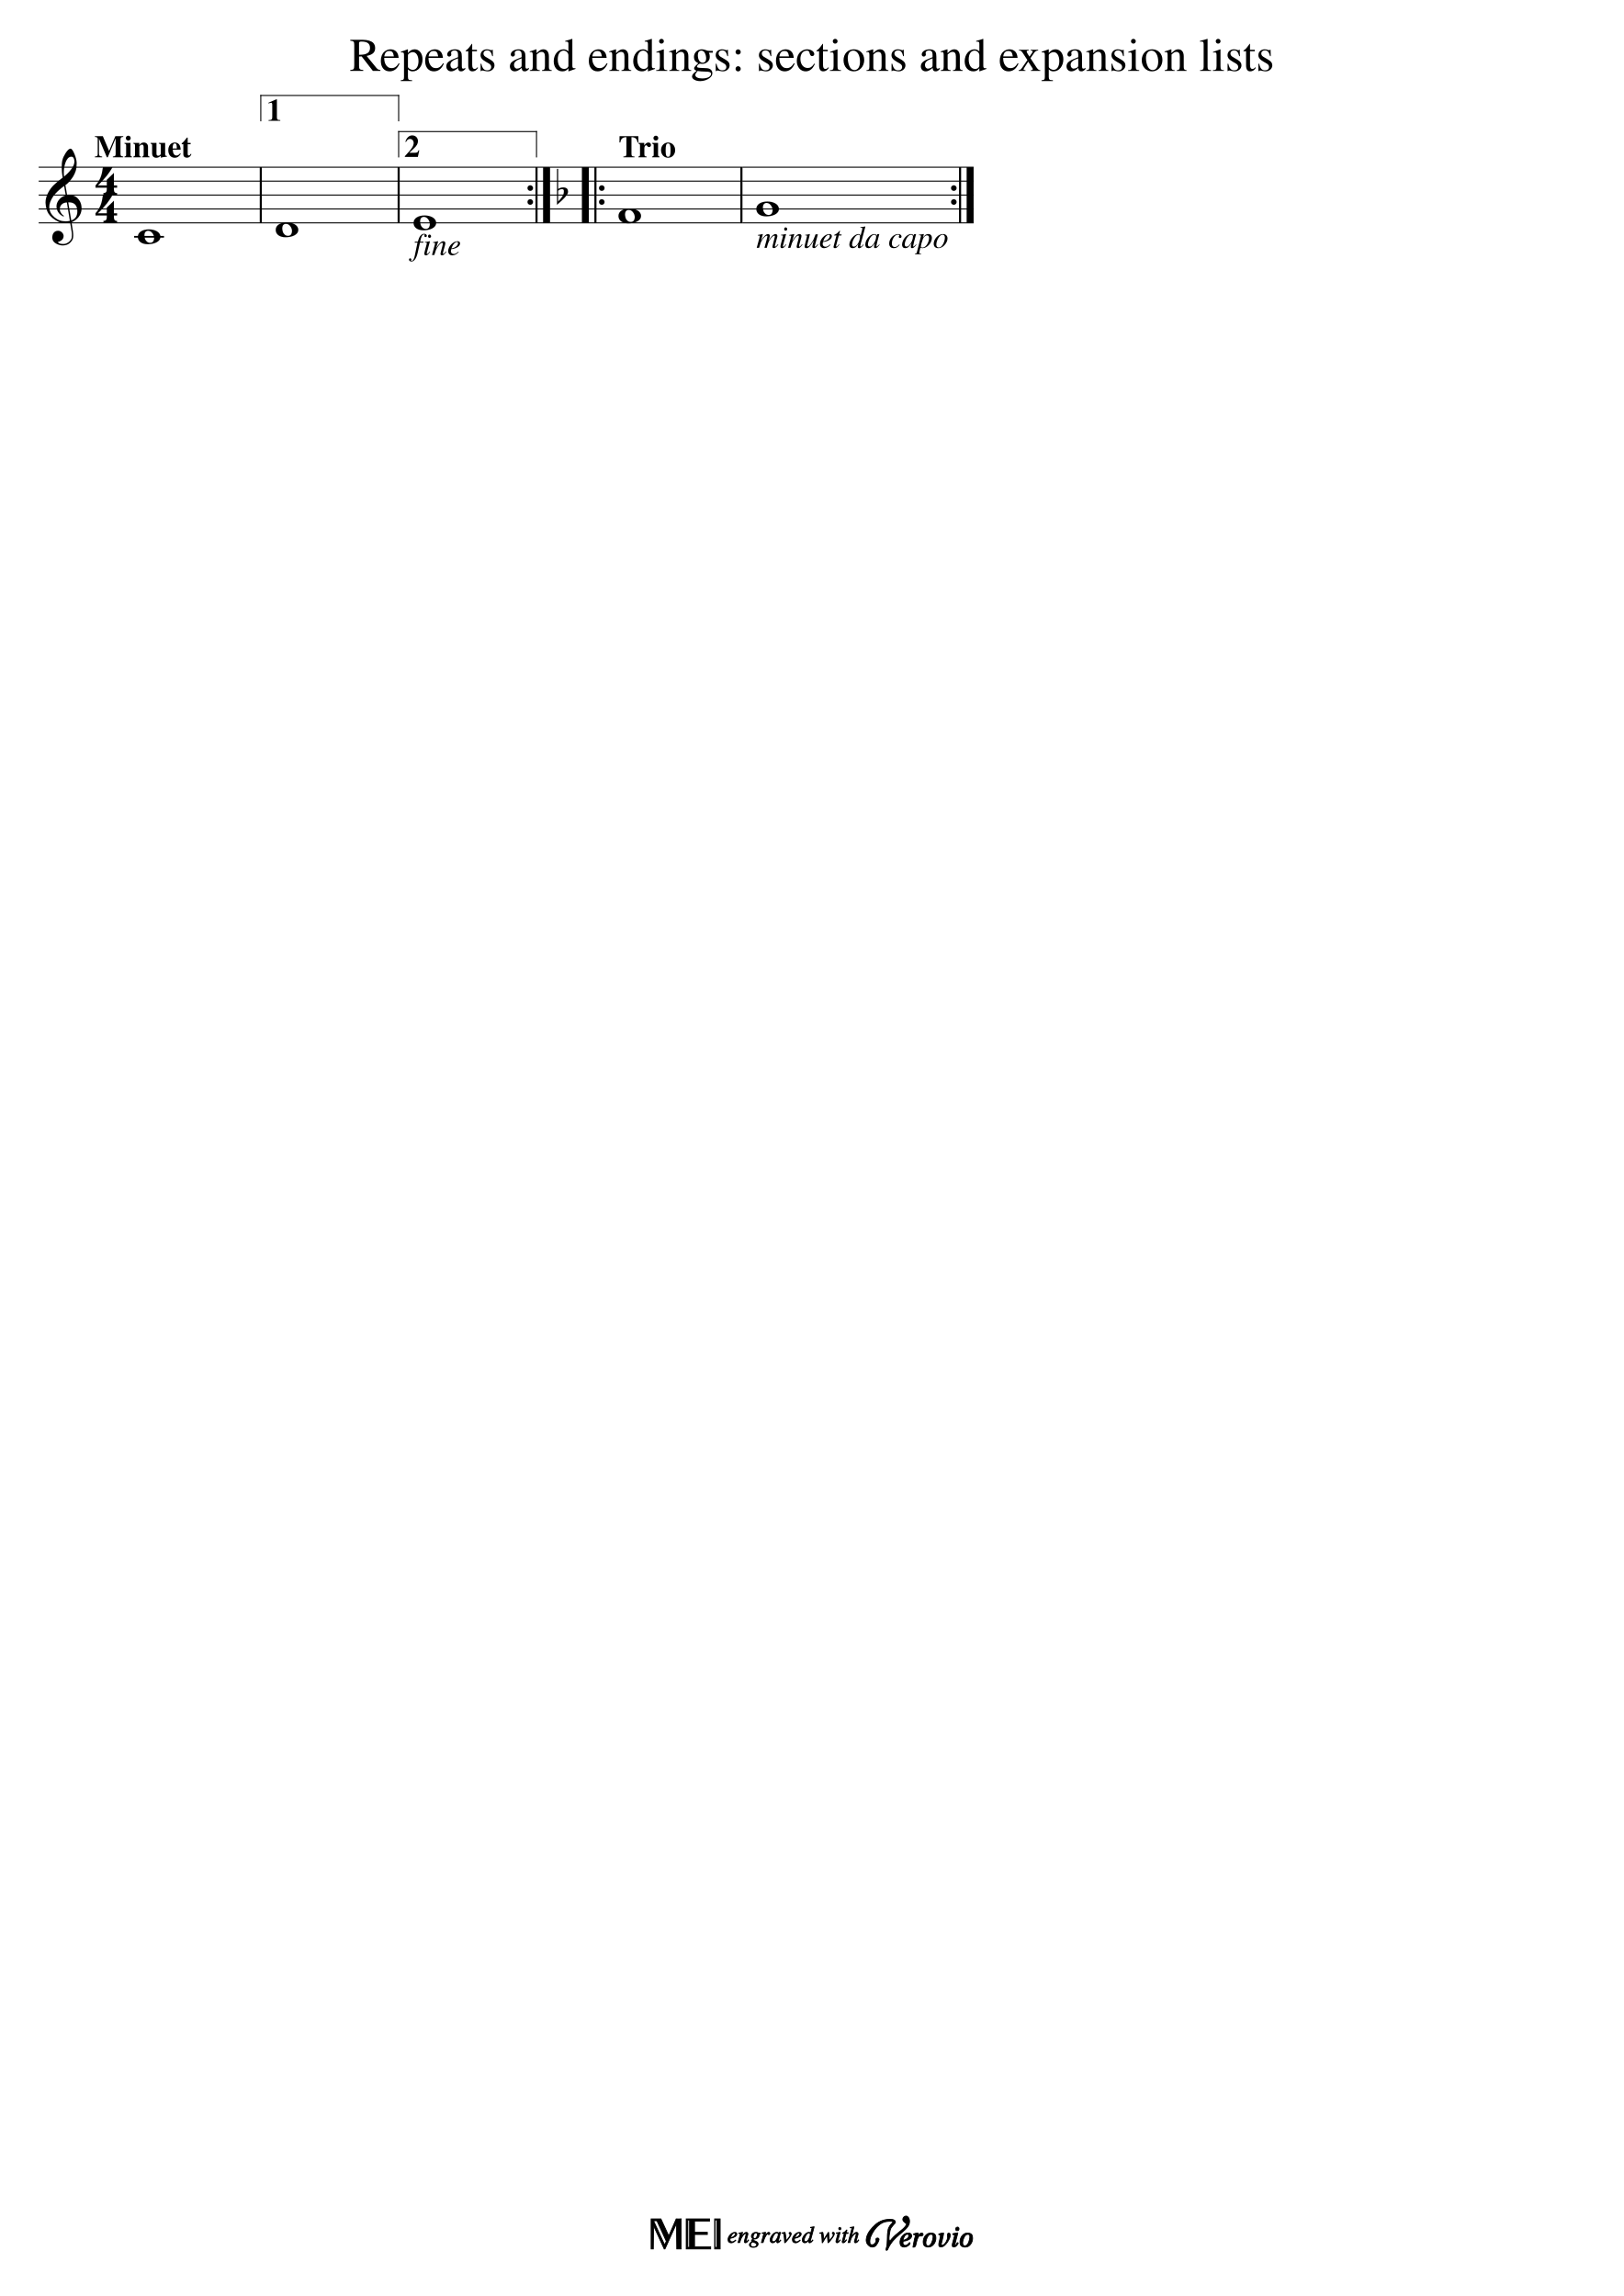
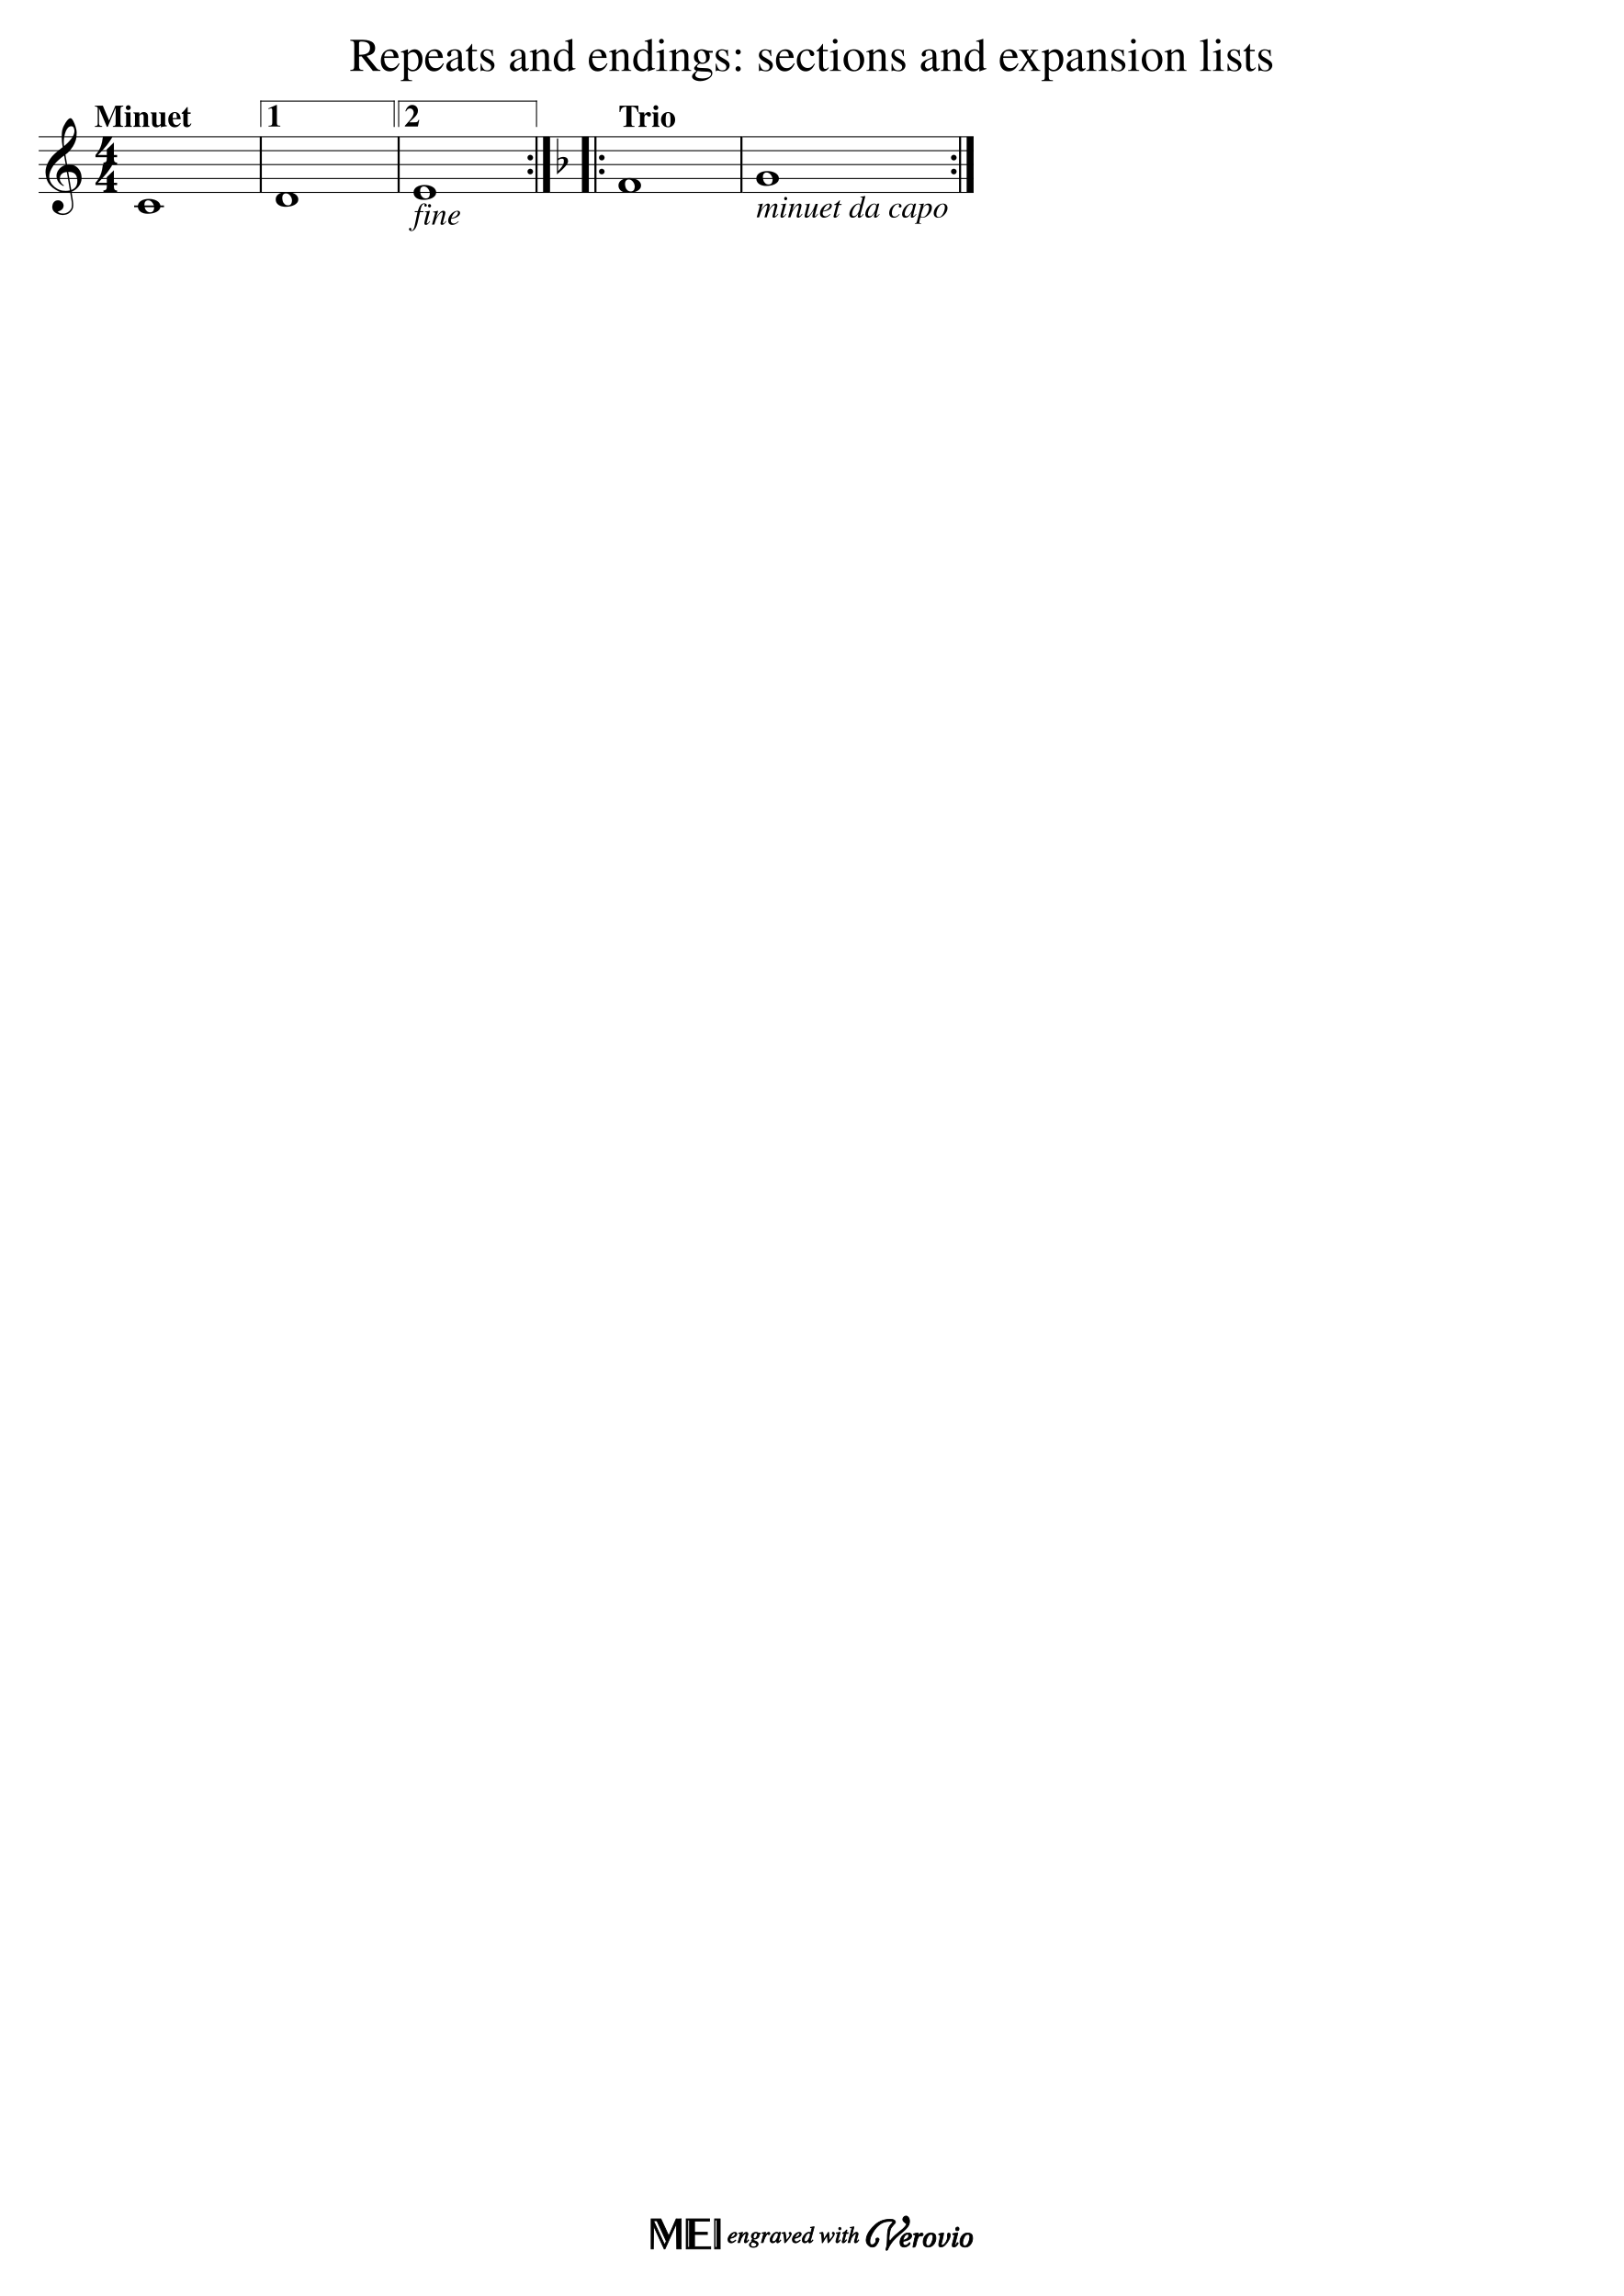
<svg xmlns="http://www.w3.org/2000/svg" xmlns:xlink="http://www.w3.org/1999/xlink" width="2100px" height="2970px" version="1.1" overflow="visible" id="docid">
  <defs>
    <g id="E050-docid">
      <path transform="scale(1,-1)" d="M441 -245c-23 -4 -48 -6 -76 -6c-59 0 -102 7 -130 20c-88 42 -150 93 -187 154c-26 44 -43 103 -48 176c0 6 -1 13 -1 19c0 54 15 111 45 170c29 57 65 106 110 148s96 85 153 127c-3 16 -8 46 -13 92c-4 43 -5 73 -5 89c0 117 16 172 69 257c34 54 64 82 89 82 c21 0 43 -30 69 -92s39 -115 41 -159v-15c0 -109 -21 -162 -67 -241c-13 -20 -63 -90 -98 -118c-13 -9 -25 -19 -37 -29l31 -181c8 1 18 2 28 2c58 0 102 -12 133 -35c59 -43 92 -104 98 -184c1 -7 1 -15 1 -22c0 -123 -87 -209 -181 -248c8 -57 17 -110 25 -162 c5 -31 6 -58 6 -80c0 -30 -5 -53 -14 -70c-35 -64 -88 -99 -158 -103c-5 0 -11 -1 -16 -1c-37 0 -72 10 -108 27c-50 24 -77 59 -80 105v11c0 29 7 55 20 76c18 28 45 42 79 44h6c49 0 93 -42 97 -87v-9c0 -51 -34 -86 -105 -106c17 -24 51 -36 102 -36c62 0 116 43 140 85 c9 16 13 41 13 74c0 20 -1 42 -5 67c-8 53 -18 106 -26 159zM461 939c-95 0 -135 -175 -135 -286c0 -24 2 -48 5 -71c50 39 92 82 127 128c40 53 60 100 60 140v8c-4 53 -22 81 -55 81h-2zM406 119l54 -326c73 25 110 78 110 161c0 7 0 15 -1 23c-7 95 -57 142 -151 142h-12 zM382 117c-72 -2 -128 -47 -128 -120v-7c2 -46 43 -99 75 -115c-3 -2 -7 -5 -10 -10c-70 33 -116 88 -123 172v11c0 68 44 126 88 159c23 17 49 29 78 36l-29 170c-21 -13 -52 -37 -92 -73c-50 -44 -86 -84 -109 -119c-45 -69 -67 -130 -67 -182v-13c5 -68 35 -127 93 -176 s125 -73 203 -73c25 0 50 3 75 9c-19 111 -36 221 -54 331z" />
    </g>
    <g id="E084-docid">
      <path transform="scale(1,-1)" d="M20 -78c84 97 114 180 134 329h170c-13 -32 -82 -132 -99 -151l-84 -97c-33 -36 -59 -63 -80 -81h162v102l127 123v-225h57v-39h-57v-34c0 -43 19 -65 57 -65v-34h-244v36c48 0 60 26 60 70v27h-203v39z" />
    </g>
    <g id="E0A2-docid">
      <path transform="scale(1,-1)" d="M198 133c102 0 207 -45 207 -133c0 -92 -118 -133 -227 -133c-101 0 -178 46 -178 133c0 88 93 133 198 133zM293 -21c0 14 -3 29 -8 44c-7 20 -18 38 -33 54c-20 21 -43 31 -68 31l-20 -2c-15 -5 -27 -14 -36 -28c-4 -9 -6 -17 -8 -24s-3 -16 -3 -27c0 -15 3 -34 9 -57 s18 -41 34 -55c15 -15 36 -23 62 -23c4 0 10 1 18 2c19 5 32 15 40 30s13 34 13 55z" />
    </g>
    <g id="E044-docid">
      <path transform="scale(1,-1)" d="M0 0c0 28 22 50 50 50s50 -22 50 -50s-22 -50 -50 -50s-50 22 -50 50z" />
    </g>
    <g id="E260-docid">
      <path transform="scale(1,-1)" d="M20 110c32 16 54 27 93 27c26 0 35 -3 54 -13c13 -7 24 -20 27 -38l4 -25c0 -28 -16 -57 -45 -89c-23 -25 -39 -44 -65 -68l-88 -79v644h20v-359zM90 106c-32 0 -48 -10 -70 -29v-194c31 31 54 59 71 84c21 32 32 59 32 84c0 9 1 16 1 20c0 14 -3 21 -11 30l-8 3z" />
    </g>
  </defs>
  <style type="text/css">#docid g.ending, #docid g.fing, #docid g.reh, #docid g.tempo {font-weight:bold;}#docid g.dir, #docid g.dynam, #docid g.mNum {font-style:italic;}#docid g.label {font-weight:normal;}#docid ellipse, #docid path, #docid polygon, #docid polyline, #docid rect {stroke:currentColor}</style>
  <svg class="definition-scale" color="black" font-family="Times, serif" viewBox="0 0 21000 29700">
    <g class="page-margin" transform="translate(500, 500)">
      <g id="iJ6YNS9" class="mdiv pageMilestone" />
      <g id="j6ERYJ7" class="score pageMilestone" />
      <g id="l12JSPZY" class="system">
        <g id="x1E5SKAB" class="section systemMilestone" />
        <g id="o1RTEB7A" class="measure">
          <g id="p1KEW28H" class="staff">
-             <path d="M0 1663 L2886 1663" stroke-width="13" />
-             <path d="M0 1843 L2886 1843" stroke-width="13" />
-             <path d="M0 2023 L2886 2023" stroke-width="13" />
-             <path d="M0 2203 L2886 2203" stroke-width="13" />
-             <path d="M0 2383 L2886 2383" stroke-width="13" />
+             <path d="M0 1269 L2886 1269" stroke-width="13" />
+             <path d="M0 1449 L2886 1449" stroke-width="13" />
+             <path d="M0 1629 L2886 1629" stroke-width="13" />
+             <path d="M0 1809 L2886 1809" stroke-width="13" />
+             <path d="M0 1989 L2886 1989" stroke-width="13" />
            <g id="x12ID91U" class="clef">
-               <use xlink:href="#E050-docid" transform="translate(90, 2203) scale(0.72, 0.72)" />
+               <use xlink:href="#E050-docid" transform="translate(90, 1809) scale(0.72, 0.72)" />
            </g>
            <g id="zGOX3J3" class="keySig" />
            <g id="b1H5MHKA" class="meterSig">
-               <use xlink:href="#E084-docid" transform="translate(721, 1843) scale(0.72, 0.72)" />
-               <use xlink:href="#E084-docid" transform="translate(721, 2203) scale(0.72, 0.72)" />
+               <use xlink:href="#E084-docid" transform="translate(721, 1449) scale(0.72, 0.72)" />
+               <use xlink:href="#E084-docid" transform="translate(721, 1809) scale(0.72, 0.72)" />
            </g>
            <g class="ledgerLines below">
-               <path d="M1235 2563 L1621 2563" stroke-width="22" />
+               <path d="M1235 2169 L1621 2169" stroke-width="22" />
            </g>
            <g id="qMAVTA3" class="layer">
              <g id="r1PB2UON" class="note">
                <g class="notehead">
-                   <use xlink:href="#E0A2-docid" transform="translate(1283, 2563) scale(0.72, 0.72)" />
+                   <use xlink:href="#E0A2-docid" transform="translate(1283, 2169) scale(0.72, 0.72)" />
                </g>
                <g id="s1PQPUF4" class="accid" />
              </g>
            </g>
          </g>
          <g id="t17CCI2Q" class="tempo">
-             <text x="721" y="1535" font-size="0px">
+             <text x="721" y="1141" font-size="0px">
              <tspan id="u14YPAFV" class="text">
                <tspan font-size="405px">Minuet</tspan>
              </tspan>
            </text>
          </g>
          <g id="n1V987CS" class="barLine">
-             <path d="M2873 1663 L2873 2383" stroke-width="27" />
+             <path d="M2873 1269 L2873 1989" stroke-width="27" />
          </g>
        </g>
        <g id="v1G2UCBM" class="ending systemMilestone">
          <g class="voltaBracket">
-             <text x="2946" y="1063" font-size="0px">
+             <text x="2946" y="1136" font-size="0px">
              <tspan id="c1DDBL7Y" class="text">
                <tspan font-size="405px">1</tspan>
              </tspan>
            </text>
-             <path d="M2873 735 L4656 735" stroke-width="13" stroke-linecap="square" />
-             <path d="M2873 735 L2873 1063" stroke-width="13" stroke-linecap="square" />
-             <path d="M4656 735 L4656 1063" stroke-width="13" stroke-linecap="square" />
+             <path d="M2873 808 L4598 808" stroke-width="13" stroke-linecap="square" />
+             <path d="M2873 808 L2873 1136" stroke-width="13" stroke-linecap="square" />
+             <path d="M4598 808 L4598 1136" stroke-width="13" stroke-linecap="square" />
          </g>
        </g>
        <g id="m1I1R6XU" class="measure">
          <g id="n3L1BSY" class="staff">
-             <path d="M2886 1663 L4669 1663" stroke-width="13" />
-             <path d="M2886 1843 L4669 1843" stroke-width="13" />
-             <path d="M2886 2023 L4669 2023" stroke-width="13" />
-             <path d="M2886 2203 L4669 2203" stroke-width="13" />
-             <path d="M2886 2383 L4669 2383" stroke-width="13" />
+             <path d="M2886 1269 L4669 1269" stroke-width="13" />
+             <path d="M2886 1449 L4669 1449" stroke-width="13" />
+             <path d="M2886 1629 L4669 1629" stroke-width="13" />
+             <path d="M2886 1809 L4669 1809" stroke-width="13" />
+             <path d="M2886 1989 L4669 1989" stroke-width="13" />
            <g id="oYFJ0C6" class="layer">
              <g id="p6KLLMO" class="note">
                <g class="notehead">
-                   <use xlink:href="#E0A2-docid" transform="translate(3066, 2473) scale(0.72, 0.72)" />
+                   <use xlink:href="#E0A2-docid" transform="translate(3066, 2079) scale(0.72, 0.72)" />
                </g>
                <g id="q4CA8UL" class="accid" />
              </g>
            </g>
          </g>
          <g id="l168SLSU" class="barLine">
-             <path d="M4656 1663 L4656 2383" stroke-width="27" />
+             <path d="M4656 1269 L4656 1989" stroke-width="27" />
          </g>
        </g>
        <g id="u1N7W5D7" class="systemMilestoneEnd v1G2UCBM" />
        <g id="r10DL3CR" class="ending systemMilestone">
          <g class="voltaBracket">
-             <text x="4729" y="1530" font-size="0px">
+             <text x="4729" y="1136" font-size="0px">
              <tspan id="dZNJKXJ" class="text">
                <tspan font-size="405px">2</tspan>
              </tspan>
            </text>
-             <path d="M4656 1202 L6439 1202" stroke-width="13" stroke-linecap="square" />
-             <path d="M4656 1202 L4656 1530" stroke-width="13" stroke-linecap="square" />
-             <path d="M6439 1202 L6439 1530" stroke-width="13" stroke-linecap="square" />
+             <path d="M4656 808 L6439 808" stroke-width="13" stroke-linecap="square" />
+             <path d="M4656 808 L4656 1136" stroke-width="13" stroke-linecap="square" />
+             <path d="M6439 808 L6439 1136" stroke-width="13" stroke-linecap="square" />
          </g>
        </g>
        <g id="i123OHXR" class="measure">
          <g id="jQFEFEK" class="staff">
-             <path d="M4669 1663 L6614 1663" stroke-width="13" />
-             <path d="M4669 1843 L6614 1843" stroke-width="13" />
-             <path d="M4669 2023 L6614 2023" stroke-width="13" />
-             <path d="M4669 2203 L6614 2203" stroke-width="13" />
-             <path d="M4669 2383 L6614 2383" stroke-width="13" />
+             <path d="M4669 1269 L6614 1269" stroke-width="13" />
+             <path d="M4669 1449 L6614 1449" stroke-width="13" />
+             <path d="M4669 1629 L6614 1629" stroke-width="13" />
+             <path d="M4669 1809 L6614 1809" stroke-width="13" />
+             <path d="M4669 1989 L6614 1989" stroke-width="13" />
            <g id="kOVASEE" class="layer">
              <g id="l1I7OPR1" class="note">
                <g class="notehead">
-                   <use xlink:href="#E0A2-docid" transform="translate(4849, 2383) scale(0.72, 0.72)" />
+                   <use xlink:href="#E0A2-docid" transform="translate(4849, 1989) scale(0.72, 0.72)" />
                </g>
                <g id="m81K135" class="accid" />
              </g>
            </g>
          </g>
          <g id="n2N7U24" class="dir">
-             <text x="4849" y="2799" font-size="0px">
+             <text x="4849" y="2405" font-size="0px">
              <tspan id="o1FK4NGH" class="text">
                <tspan font-size="405px">fine</tspan>
              </tspan>
            </text>
          </g>
          <g id="h1WRIV4E" class="barLine">
-             <path d="M6439 1663 L6439 2383" stroke-width="27" />
-             <path d="M6569 1663 L6569 2383" stroke-width="90" />
-             <use xlink:href="#E044-docid" transform="translate(6322, 1933) scale(0.72, 0.72)" />
-             <use xlink:href="#E044-docid" transform="translate(6322, 2113) scale(0.72, 0.72)" />
+             <path d="M6439 1269 L6439 1989" stroke-width="27" />
+             <path d="M6569 1269 L6569 1989" stroke-width="90" />
+             <use xlink:href="#E044-docid" transform="translate(6322, 1539) scale(0.72, 0.72)" />
+             <use xlink:href="#E044-docid" transform="translate(6322, 1719) scale(0.72, 0.72)" />
          </g>
        </g>
        <g id="vOSZ00" class="systemMilestoneEnd r10DL3CR" />
        <g id="h158DR4J" class="measure">
          <g id="iUV8894" class="staff">
-             <path d="M6614 1663 L9102 1663" stroke-width="13" />
-             <path d="M6614 1843 L9102 1843" stroke-width="13" />
-             <path d="M6614 2023 L9102 2023" stroke-width="13" />
-             <path d="M6614 2203 L9102 2203" stroke-width="13" />
-             <path d="M6614 2383 L9102 2383" stroke-width="13" />
+             <path d="M6614 1269 L9102 1269" stroke-width="13" />
+             <path d="M6614 1449 L9102 1449" stroke-width="13" />
+             <path d="M6614 1629 L9102 1629" stroke-width="13" />
+             <path d="M6614 1809 L9102 1809" stroke-width="13" />
+             <path d="M6614 1989 L9102 1989" stroke-width="13" />
            <g id="lTRB87Q" class="keySig">
              <g id="nZYKIC6" class="keyAccid">
-                 <use xlink:href="#E260-docid" transform="translate(6704, 2023) scale(0.72, 0.72)" />
+                 <use xlink:href="#E260-docid" transform="translate(6704, 1629) scale(0.72, 0.72)" />
              </g>
            </g>
            <g id="jZZ1RF5" class="layer">
              <g id="k91JIAK" class="note">
                <g class="notehead">
-                   <use xlink:href="#E0A2-docid" transform="translate(7499, 2293) scale(0.72, 0.72)" />
+                   <use xlink:href="#E0A2-docid" transform="translate(7499, 1899) scale(0.72, 0.72)" />
                </g>
                <g id="l1KT7QAW" class="accid" />
              </g>
            </g>
          </g>
          <g id="mMRH0VO" class="tempo">
-             <text x="7499" y="1535" font-size="0px">
+             <text x="7499" y="1141" font-size="0px">
              <tspan id="nYOSRMB" class="text">
                <tspan font-size="405px">Trio</tspan>
              </tspan>
            </text>
          </g>
          <g id="fA9N9Z2" class="barLine">
-             <path d="M7071 1663 L7071 2383" stroke-width="90" />
-             <path d="M7201 1663 L7201 2383" stroke-width="27" />
-             <use xlink:href="#E044-docid" transform="translate(7247, 1933) scale(0.72, 0.72)" />
-             <use xlink:href="#E044-docid" transform="translate(7247, 2113) scale(0.72, 0.72)" />
+             <path d="M7071 1269 L7071 1989" stroke-width="90" />
+             <path d="M7201 1269 L7201 1989" stroke-width="27" />
+             <use xlink:href="#E044-docid" transform="translate(7247, 1539) scale(0.72, 0.72)" />
+             <use xlink:href="#E044-docid" transform="translate(7247, 1719) scale(0.72, 0.72)" />
          </g>
          <g id="gB13UK1" class="barLine">
-             <path d="M9089 1663 L9089 2383" stroke-width="27" />
+             <path d="M9089 1269 L9089 1989" stroke-width="27" />
          </g>
        </g>
        <g id="eZWEOI5" class="measure">
          <g id="fXQFU55" class="staff">
-             <path d="M9102 1663 L12092 1663" stroke-width="13" />
-             <path d="M9102 1843 L12092 1843" stroke-width="13" />
-             <path d="M9102 2023 L12092 2023" stroke-width="13" />
-             <path d="M9102 2203 L12092 2203" stroke-width="13" />
-             <path d="M9102 2383 L12092 2383" stroke-width="13" />
+             <path d="M9102 1269 L12092 1269" stroke-width="13" />
+             <path d="M9102 1449 L12092 1449" stroke-width="13" />
+             <path d="M9102 1629 L12092 1629" stroke-width="13" />
+             <path d="M9102 1809 L12092 1809" stroke-width="13" />
+             <path d="M9102 1989 L12092 1989" stroke-width="13" />
            <g id="g11K35MU" class="layer">
              <g id="h1NRSQV" class="note">
                <g class="notehead">
-                   <use xlink:href="#E0A2-docid" transform="translate(9282, 2203) scale(0.72, 0.72)" />
+                   <use xlink:href="#E0A2-docid" transform="translate(9282, 1809) scale(0.72, 0.72)" />
                </g>
                <g id="i1K5PWQO" class="accid" />
              </g>
            </g>
          </g>
          <g id="jF89DCD" class="dir">
-             <text x="9282" y="2706" font-size="0px">
+             <text x="9282" y="2312" font-size="0px">
              <tspan id="k1FISYPL" class="text">
                <tspan font-size="405px">minuet da capo</tspan>
              </tspan>
            </text>
          </g>
          <g id="d17EWFLB" class="barLine">
-             <path d="M11917 1663 L11917 2383" stroke-width="27" />
-             <path d="M12047 1663 L12047 2383" stroke-width="90" />
-             <use xlink:href="#E044-docid" transform="translate(11800, 1933) scale(0.72, 0.72)" />
-             <use xlink:href="#E044-docid" transform="translate(11800, 2113) scale(0.72, 0.72)" />
+             <path d="M11917 1269 L11917 1989" stroke-width="27" />
+             <path d="M12047 1269 L12047 1989" stroke-width="90" />
+             <use xlink:href="#E044-docid" transform="translate(11800, 1539) scale(0.72, 0.72)" />
+             <use xlink:href="#E044-docid" transform="translate(11800, 1719) scale(0.72, 0.72)" />
          </g>
        </g>
        <g id="w1AY2QDY" class="systemMilestoneEnd x1E5SKAB" />
      </g>
      <g id="xSD1YHA" class="pageMilestoneEnd j6ERYJ7" />
      <g id="y17DXS56" class="pageMilestoneEnd iJ6YNS9" />
      <g id="f1JDRXJZ" class="pgHead autogenerated">
        <text font-size="0px">
          <tspan id="g1KFOIT4" class="rend" x="10000" y="417" text-anchor="middle">
            <tspan id="h17DYZX0" class="rend">
              <tspan id="iYKBRTA" class="text">
                <tspan font-size="607px">Repeats and endings: sections and expansion lists</tspan>
              </tspan>
            </tspan>
          </tspan>
        </text>
      </g>
      <g id="z126H5TI" class="pgFoot autogenerated">
        <g id="a1YELUCK" class="fig">
          <g class="svg" transform="translate(7750, 28099) scale(10, 10)">
            <g>
              <path fill="#000000" d="M 17.113,49.265 V 10.368 h 12.697 c 3.289,7.337 6.713,14.61 10.127,21.889 3.42,-7.485 6.256,-14.205 9.589,-21.91 2.436,0.104 4.317,0.085 6.484,-0.058 V 49.264 H 50.274 C 50.145,38.356 50.016,27.448 49.887,16.54 45.003,27.315 39.967,38.434 35.084,49.209 34.679,49.344 34.427,49.136 34.022,49.271 29.466,39.331 24.91,29.391 20.354,19.451 20.224,29.389 20.095,39.327 19.965,49.264 H 17.113 Z M 36.754,39.325 C 32.721,30.513 28.688,21.701 24.655,12.889 22.531,12.751 22.657,12.71 20.714,12.814 v 0.966 c 4.613,9.998 9.609,20.749 13.873,30.082 0.722,-1.513 1.445,-3.025 2.167,-4.538 z m 25.738,9.94 c 0,-12.966 0,-25.931 0,-38.897 10.084,0 20.169,0 30.253,0 0,0.96 0,1.921 0,2.881 -6.483,0 -12.966,0 -19.448,0 0,4.802 0,9.604 0,14.406 5.522,0 11.045,0 16.567,0 0,0.96 0,1.921 0,2.881 -5.522,0 -11.045,0 -16.567,0 0,5.282 0,10.565 0,15.847 6.963,0 13.926,0 20.889,0 0,0.96 0,1.921 0,2.881 -10.565,0 -21.129,0 -31.694,0 z m 4.322,-2.161 c 0,-11.765 0,-23.53 0,-35.295 -0.72,0 -1.441,0 -2.161,0 0,11.765 0,23.53 0,35.295 0.72,0 1.441,0 2.161,0 z m 32.414,2.161 c 0,-12.966 0,-25.931 0,-38.897 2.401,0 4.802,0 7.203,0 0,12.966 0,25.931 0,38.897 -2.401,0 -4.802,0 -7.203,0 z m 2.881,-2.161 c 0,-11.765 0,-23.53 0,-35.295 -0.72,0 -1.441,0 -2.161,0 0,11.765 0,23.53 0,35.295 0.72,0 1.441,0 2.161,0 z" />
              <path fill="#000000" d="m 346.3,6.7 c -3.1,0.5 -4.9,4.4 -2.7,6.8 1.2,1.4 2.7,2.4 4.1,3.5 -2.4,5.3 -7.7,8.3 -11.9,12.1 -3.7,2.8 -7,6.2 -9.7,9.9 -2.2,-0.8 -0.915,-7.719 -0.627,-9.5 0.288,-1.781 0.727,-6.4 2.927,-8.7 1.3,-1.9 3,-3.5 4.5,-5.2 1.2,-3.4 -3.2,-4.9 -5.8,-4.6 -7.3,-0.5 -14.6,2 -20,6.8 -5,4.6 -10,10.1 -11.5,17 -0.9,3.5 -0.2,7.5 2.8,9.9 2.5,2.8 7.4,2.9 9.8,-0.2 1.7,-2.3 3.2,-4.8 3.8,-7.6 -0.1,-2.6 -4.4,-2.3 -4.3,0.2 1.2,2.4 -0.9,4.7 -2.7,6.2 -1.7,0.9 -4.7,0.7 -4.8,-1.7 -1,-5.8 2.1,-11.3 5.2,-16.1 4,-5.8 9.8,-11.2 17.2,-11.8 1.6,0 8.1,-1.2 6.8,1.4 -2.8,2.8 -5.6,6.1 -6,10.3 -1.6,7.7 0.1,15.7 -2.3,23.2 -1.1,3.9 2,2.6 2.5,0.2 3.3,-7.4 8.9,-13.4 15.1,-18.5 4.2,-3.9 9.5,-7.1 11.9,-12.6 1.3,-3.6 1.2,-9 -2.7,-10.9 -0.504,-0.177 -1.07,-0.165 -1.6,-0.1 z m 66,14.5 c -2,0.8 -1.8,4.9 0.8,4.4 3.4,0.4 2.9,-6.2 -0.8,-4.4 z m 0.6,7.3 c -1.3,0.5 -7.6,0.5 -5.4,2.2 4,-0.3 0.7,4.5 0.6,6.7 -0.4,2.9 -2.4,5.9 -1.2,8.8 2.7,1.7 5.6,-0.8 6.8,-3.2 1.6,-1.4 -0.5,-3 -1.2,-0.9 -0.4,0.8 -2.4,3.5 -2.6,1.8 1.1,-5 2.7,-9.9 3.9,-14.9 l -0.1,-0.5 h -0.9 z m -65.1,0.2 c -6.5,1.6 -10.5,9.5 -8.2,15.7 2.1,3.4 7.4,2.9 10.1,0.4 2,-0.2 3.6,-5.3 1,-3.4 -1.4,2 -4,4.2 -6.5,2.8 -2.2,-1.9 -1.9,-5.7 1.7,-5.3 3.1,-0.9 6.9,-2.1 8.1,-5.5 0.9,-2.7 -1.6,-5.2 -4.3,-4.8 h -1.1 -0.7 z m 13.6,0 c -2.2,0 -8.5,1.8 -2.9,2.3 0.9,1.9 -1,4.9 -1.1,7.2 -0.5,2.9 -1.4,5.7 -1.7,8.7 3.7,0.7 3.8,-2.6 4.4,-5.3 0.9,-3.3 1.6,-7 4.1,-9.5 2.4,1.6 6.8,-0.7 3.7,-3.4 -2.9,-0.5 -4.8,2.4 -6.2,4.3 0,-1.2 2.4,-5 -0.2,-4.3 z m 15.8,0 c -6.4,1.3 -9.6,9.1 -7.7,14.9 1.9,4 7.7,3.9 11,1.7 4.1,-3 6,-8.9 4.4,-13.7 -1.3,-3 -4.8,-3.2 -7.6,-3 z m 17,0 c -2.3,0 -8.8,1.9 -3,2.4 0.4,2.5 -1,5.7 -1.4,8.4 -0.7,2.4 -1.8,7.5 2.1,7.2 3.8,-0.1 6.5,-3.5 8.5,-6.3 2,-3.2 4.5,-7 3.3,-10.9 -3.7,-3 -3.6,2.6 -3.1,5.1 -0.7,3.8 -2.7,7.9 -6.2,9.8 -3.6,0.6 -1,-4.3 -0.8,-6.1 0.6,-3.2 1.6,-6.3 1.9,-9.5 h -1.1 z m 30.6,0 c -6.3,1.2 -9.5,8.9 -7.8,14.7 1.5,4 7.2,4.2 10.5,2.4 4.6,-2.8 6.6,-9.3 4.8,-14.3 -1.4,-2.8 -4.8,-3 -7.5,-2.8 z m -75.4,1.7 c 2.1,1.5 0.2,4.7 -1.6,5.7 -1.1,0.4 -5.5,3.4 -4.6,0.7 0.8,-2.7 2.2,-6.2 5.3,-6.6 l 0.9,0.1 z m 30.8,0 c 2.6,1.5 1.3,5.2 0.8,7.6 -0.8,2.7 -1.9,5.9 -4.7,7.1 -5.1,0.8 -4,-5.8 -2.8,-8.8 1,-2.8 3,-6.8 6.7,-5.8 z m 47.1,-0.1 c 2.9,0.7 2,4.7 1.5,6.8 -0.7,3 -1.8,6.7 -5,8 -4.7,0.8 -4,-5.1 -3,-7.9 0.9,-3 2.7,-7.3 6.5,-6.8 z" />
              <g>
                <path d="m 116.566,37.118 q 0,-3.252 2.93,-6.299 2.9,-3.047 5.991,-3.047 1.143,0 1.816,0.527 0.674,0.527 0.674,1.567 0,2.109 -2.476,3.618 -2.461,1.494 -5.186,1.831 l -0.835,0.103 q -0.19,0.601 -0.264,0.967 -0.073,0.352 -0.073,0.894 0,1.289 0.835,2.007 0.85,0.718 2.007,0.718 1.099,0 2.329,-0.732 0.703,-0.425 2.036,-1.523 l 0.381,0.337 q -0.659,0.835 -1.89,1.714 -2.183,1.567 -4.38,1.567 -1.553,0 -2.725,-1.099 -1.172,-1.099 -1.172,-3.149 z m 3.12,-2.358 q 2.798,-0.41 4.556,-1.963 Q 126,31.229 126,29.691 q 0,-0.557 -0.264,-0.879 -0.264,-0.337 -0.776,-0.337 -0.952,0 -1.875,0.82 -0.908,0.806 -1.641,1.831 -0.776,1.201 -1.23,2.3 -0.249,0.586 -0.527,1.333 z" />
                <path d="m 129.472,41 2.534,-9.053 q 0.322,-1.143 0.366,-1.377 0.059,-0.249 0.059,-0.527 0,-0.425 -0.249,-0.659 -0.234,-0.249 -0.938,-0.249 -0.176,0 -0.352,0.029 -0.161,0.015 -0.366,0.044 v -0.498 q 0.952,-0.146 1.348,-0.22 0.41,-0.073 0.879,-0.176 l 2.622,-0.571 q 0.088,0.059 0.117,0.132 l -1.948,6.299 q 1.787,-2.739 2.988,-4.072 2.109,-2.358 3.779,-2.358 0.645,0 1.113,0.249 0.894,0.483 0.894,1.743 0,0.352 -0.073,0.732 -0.073,0.381 -0.19,0.82 l -1.919,7.017 q -0.059,0.22 -0.132,0.542 -0.073,0.308 -0.073,0.439 0,0.22 0.103,0.396 0.103,0.176 0.337,0.176 0.381,0 0.879,-0.439 0.498,-0.454 1.626,-1.919 l 0.425,0.381 q -1.201,1.626 -1.904,2.285 -1.201,1.157 -2.3,1.157 -0.498,0 -0.967,-0.322 -0.454,-0.337 -0.454,-1.201 0,-0.249 0.029,-0.527 0.044,-0.278 0.103,-0.483 l 1.846,-7.119 q 0.146,-0.586 0.19,-0.952 0.059,-0.381 0.059,-0.542 0,-0.352 -0.176,-0.601 -0.161,-0.264 -0.586,-0.264 -1.099,0 -2.769,1.992 -0.981,1.187 -1.992,2.827 -0.776,1.274 -1.23,2.49 Q 132.709,37.821 131.742,41 Z" />
                <path d="m 149.13,33.5 q 0,0.908 0.278,1.45 0.469,0.894 1.685,0.894 1.318,0 2.344,-1.67 1.04,-1.685 1.04,-3.706 0,-0.967 -0.425,-1.509 -0.425,-0.557 -1.274,-0.557 -1.641,0 -2.651,1.743 -0.996,1.743 -0.996,3.354 z m 0.513,13.066 q 1.743,0 2.886,-0.835 1.157,-0.835 1.157,-1.992 0,-0.879 -0.601,-1.479 -0.322,-0.322 -1.04,-0.688 -0.601,-0.293 -2.036,-0.835 -1.421,-0.557 -1.641,-0.557 -0.381,0 -1.479,1.011 -1.099,1.025 -1.099,2.314 0,1.948 1.685,2.681 0.879,0.381 2.168,0.381 z m -5.479,-2.681 q 0,-1.099 0.835,-2.095 0.85,-0.981 2.681,-1.963 -0.366,-0.234 -0.601,-0.483 -0.234,-0.264 -0.234,-0.688 0,-0.601 0.835,-1.377 0.469,-0.439 1.523,-1.157 -0.938,-0.352 -1.611,-0.996 -0.82,-0.864 -0.82,-2.241 0,-2.212 1.729,-3.677 1.729,-1.465 4.277,-1.465 1.333,0 2.256,0.425 0.923,0.41 1.084,0.688 h 1.978 v 1.172 h -1.494 q 0.088,0.322 0.132,0.586 0.044,0.264 0.044,0.747 0,2.373 -1.846,3.735 -1.831,1.362 -3.955,1.362 -0.22,0 -0.41,-0.015 -0.19,-0.029 -0.469,-0.088 -0.22,0 -0.601,0.425 -0.396,0.425 -0.396,0.762 0,0.498 3.223,1.699 3.208,1.216 3.208,3.56 0,1.758 -1.611,3.076 -1.611,1.333 -4.863,1.333 -2.256,0 -3.574,-0.967 -1.318,-0.967 -1.318,-2.358 z" />
                <path d="m 165.038,27.67 q 0.132,0 0.176,0.088 0.059,0.073 0.059,0.176 -0.015,0.146 -0.029,0.22 l -1.465,5.669 0.322,-0.63 q 1.055,-2.065 2.461,-3.765 1.421,-1.714 2.695,-1.714 0.688,0 1.055,0.454 0.381,0.454 0.381,1.04 0,0.659 -0.381,1.099 -0.366,0.425 -1.025,0.425 -0.454,0 -0.688,-0.176 -0.234,-0.176 -0.366,-0.41 l -0.176,-0.322 q -0.059,-0.088 -0.146,-0.132 -0.073,-0.059 -0.19,-0.059 -0.571,0 -1.655,1.597 -1.069,1.597 -1.919,3.457 -0.513,1.128 -1.143,2.988 Q 162.606,38.847 161.947,41 h -2.256 l 2.432,-8.818 q 0.205,-0.762 0.322,-1.362 0.132,-0.601 0.132,-0.981 0,-0.439 -0.22,-0.674 -0.22,-0.234 -0.762,-0.234 -0.176,0 -0.439,0.029 -0.264,0.029 -0.63,0.073 v -0.483 l 0.586,-0.117 q 1.143,-0.234 2.49,-0.498 1.362,-0.264 1.436,-0.264 z" />
                <path d="m 181.518,30.424 q 0,-1.055 -0.483,-1.553 -0.483,-0.498 -1.172,-0.498 -2.388,0 -4.438,3.662 -1.802,3.223 -1.802,5.552 0,1.172 0.498,1.714 0.513,0.527 1.26,0.527 2.212,0 4.263,-3.56 1.875,-3.237 1.875,-5.845 z m -1.831,-2.71 q 1.157,0 1.787,0.601 0.337,0.322 0.527,0.85 l 0.073,0.205 0.322,-1.113 q 0.059,-0.19 0.103,-0.249 0.044,-0.073 0.205,-0.088 l 1.655,-0.19 q 0.132,0 0.146,0.059 0.029,0.044 0,0.176 -0.059,0.19 -0.088,0.308 -0.029,0.103 -0.088,0.308 l -1.348,5.244 q -0.439,1.714 -0.747,2.959 -0.542,2.256 -0.542,2.578 0,0.205 0.103,0.308 0.117,0.088 0.278,0.088 0.132,0 0.278,-0.088 0.161,-0.088 0.381,-0.264 l 0.249,-0.205 q 0.117,-0.103 0.264,-0.234 0.146,-0.146 0.352,-0.352 l 0.908,-0.938 0.352,0.308 q -1.523,1.948 -2.446,2.651 -0.923,0.688 -1.758,0.688 -0.542,0 -0.85,-0.381 -0.293,-0.381 -0.293,-0.952 0,-0.527 0.19,-1.509 0.205,-0.996 0.396,-1.67 -0.264,0.439 -0.894,1.289 -0.615,0.835 -1.523,1.626 -1.069,0.952 -2.051,1.348 -0.762,0.264 -1.465,0.264 -1.187,0 -2.153,-0.967 -0.967,-0.981 -0.967,-2.769 0,-3.076 2.754,-6.416 2.842,-3.472 5.889,-3.472 z" />
                <path d="m 196.664,27.772 q 0.82,0 1.26,0.586 0.439,0.586 0.439,1.333 0,1.978 -3.911,6.929 -3.706,4.702 -4.438,4.702 -0.22,0 -0.293,-0.601 -0.044,-0.337 -0.044,-1.143 0,-0.981 -0.19,-3.325 -0.19,-2.344 -0.366,-3.472 -0.366,-2.476 -0.718,-3.193 -0.352,-0.718 -1.333,-0.718 -0.161,0 -0.381,0.015 -0.205,0.015 -0.483,0.044 v -0.381 q 0.439,-0.088 1.846,-0.396 1.406,-0.308 1.494,-0.337 l 0.483,-0.146 q 0.205,-0.059 0.322,0.234 0.117,0.278 0.293,1.055 0.557,2.549 0.835,5.024 0.176,1.538 0.352,4.556 l 0.483,-0.513 q 1.509,-1.597 3.018,-3.794 1.509,-2.197 1.509,-3.105 0,-0.454 -0.659,-1.084 -0.659,-0.645 -0.659,-1.172 0,-0.483 0.322,-0.791 0.337,-0.308 0.82,-0.308 z" />
                <path d="m 199.828,37.118 q 0,-3.252 2.93,-6.299 2.9,-3.047 5.991,-3.047 1.143,0 1.816,0.527 0.674,0.527 0.674,1.567 0,2.109 -2.476,3.618 -2.461,1.494 -5.186,1.831 l -0.835,0.103 q -0.19,0.601 -0.264,0.967 -0.073,0.352 -0.073,0.894 0,1.289 0.835,2.007 0.85,0.718 2.007,0.718 1.099,0 2.329,-0.732 0.703,-0.425 2.036,-1.523 l 0.381,0.337 q -0.659,0.835 -1.89,1.714 -2.183,1.567 -4.38,1.567 -1.553,0 -2.725,-1.099 -1.172,-1.099 -1.172,-3.149 z m 3.12,-2.358 q 2.798,-0.41 4.556,-1.963 1.758,-1.567 1.758,-3.105 0,-0.557 -0.264,-0.879 -0.264,-0.337 -0.776,-0.337 -0.952,0 -1.875,0.82 -0.908,0.806 -1.641,1.831 -0.776,1.201 -1.23,2.3 -0.249,0.586 -0.527,1.333 z" />
                <path d="m 215.238,37.602 q 0,0.894 0.41,1.567 0.41,0.659 1.392,0.659 2.095,0 4.028,-3.369 1.816,-3.164 1.816,-5.991 0,-0.894 -0.293,-1.479 -0.293,-0.586 -1.187,-0.586 -2.227,0 -4.307,3.604 -1.86,3.223 -1.86,5.596 z m 6.006,-9.888 q 1.157,0 1.641,0.557 0.278,0.322 0.439,1.099 l 1.67,-6.006 q 0.073,-0.249 0.088,-0.439 0.029,-0.205 0.029,-0.352 0,-0.571 -0.22,-0.718 -0.205,-0.146 -0.601,-0.146 -0.249,0 -0.469,0.015 -0.205,0.015 -0.557,0.044 v -0.483 q 1.655,-0.22 4.585,-0.762 l 0.132,0.146 -0.029,0.161 -2.812,10.532 -1.919,6.973 q -0.059,0.234 -0.103,0.439 -0.029,0.19 -0.029,0.352 0,0.396 0.19,0.513 0.205,0.117 0.352,0.117 0.425,0 1.201,-0.747 0.454,-0.454 1.245,-1.406 l 0.337,0.322 -0.205,0.308 q -0.542,0.806 -1.392,1.641 -1.509,1.479 -2.71,1.479 -0.396,0 -0.718,-0.176 -0.601,-0.352 -0.601,-1.26 0,-0.308 0.088,-0.981 0.088,-0.674 0.264,-1.465 -1.113,1.699 -2.446,2.783 -1.318,1.084 -2.886,1.084 -1.274,0 -2.227,-0.908 -0.952,-0.908 -0.952,-2.798 0,-3.193 2.93,-6.562 2.915,-3.354 5.684,-3.354 z" />
                <path d="m 254.13,29.53 q 0,1.23 -1.187,3.252 -0.659,1.128 -1.86,2.739 -1.23,1.655 -2.534,3.267 -2.065,2.549 -2.432,2.549 -0.161,0 -0.205,-0.132 -0.044,-0.132 -0.117,-0.894 l -0.864,-9.126 -6.079,9.961 q -0.044,0.088 -0.117,0.117 -0.059,0.029 -0.132,0.029 l -0.205,-0.044 -0.029,-0.132 -0.176,-3.618 q -0.059,-1.216 -0.176,-2.505 -0.103,-1.304 -0.205,-2.256 -0.308,-2.651 -0.659,-3.252 -0.337,-0.601 -1.26,-0.601 -0.176,0 -0.352,0.015 -0.176,0 -0.366,0.029 v -0.425 q 0.601,-0.103 1.143,-0.22 0.557,-0.117 1.216,-0.264 l 1.377,-0.352 q 0.498,0 1.011,4.175 0.278,2.285 0.498,5.2 l 5.757,-9.097 q 0.059,-0.117 0.146,-0.19 0.088,-0.088 0.205,-0.088 0.132,0 0.176,0.088 0.044,0.088 0.059,0.264 l 0.981,10.591 q 0.103,-0.132 1.626,-2.065 1.523,-1.948 1.597,-2.065 1.099,-1.582 1.465,-2.446 0.234,-0.557 0.234,-1.084 0,-0.205 -0.059,-0.381 -0.059,-0.19 -0.278,-0.396 L 251.874,29.75 q -0.19,-0.19 -0.337,-0.41 -0.132,-0.234 -0.132,-0.542 0,-0.366 0.249,-0.747 0.264,-0.381 0.938,-0.381 0.542,0 1.04,0.439 0.498,0.425 0.498,1.421 z" />
                <path d="m 261.176,24.521 q -0.601,0 -1.025,-0.469 -0.425,-0.469 -0.425,-1.128 0,-0.674 0.425,-1.143 0.425,-0.469 1.025,-0.469 0.601,0 1.025,0.469 0.439,0.469 0.439,1.143 0,0.674 -0.439,1.143 -0.425,0.454 -1.025,0.454 z m 0.352,3.208 q 0.088,0.044 0.073,0.117 l -2.959,10.459 q -0.205,0.835 -0.205,0.996 0,0.22 0.088,0.381 0.073,0.176 0.366,0.176 0.498,0 1.318,-0.864 0.483,-0.513 1.187,-1.465 l 0.381,0.322 -0.146,0.205 q -1.099,1.538 -1.816,2.212 -1.128,1.055 -2.197,1.055 -0.63,0 -1.055,-0.527 -0.41,-0.527 -0.41,-1.245 0,-0.425 0.059,-0.732 0.059,-0.322 0.22,-0.938 l 2.051,-7.529 q 0.044,-0.176 0.073,-0.322 0.029,-0.146 0.029,-0.293 0,-0.527 -0.396,-0.645 -0.381,-0.132 -1.523,-0.132 v -0.483 q 1.216,-0.146 1.743,-0.22 0.542,-0.088 1.084,-0.176 0.703,-0.117 1.333,-0.264 0.63,-0.146 0.703,-0.088 z" />
                <path d="m 264.179,40.033 q 0,-0.117 0.015,-0.264 0.015,-0.161 0.059,-0.322 l 2.754,-10.239 h -2.227 q 0,-0.396 0.059,-0.498 0.059,-0.103 0.293,-0.205 1.479,-0.63 2.285,-1.216 0.82,-0.586 2.227,-2.256 l 0.234,-0.278 q 0.044,-0.059 0.103,-0.088 0.073,-0.044 0.146,-0.044 0.146,0.029 0.205,0.059 0.044,0.103 0.044,0.19 0.015,0.073 0,0.161 l -0.835,3.193 h 2.388 l -0.176,0.981 h -2.49 l -2.637,9.858 q -0.073,0.264 0.044,0.513 0.117,0.234 0.396,0.234 0.381,0 1.069,-0.762 0.396,-0.41 1.333,-1.626 l 0.381,0.22 -0.205,0.308 q -1.26,1.89 -2.227,2.637 -0.952,0.732 -1.816,0.732 -0.747,0 -1.084,-0.396 -0.337,-0.396 -0.337,-0.894 z" />
                <path d="m 274.696,21.356 q 0.938,-0.132 1.509,-0.205 0.586,-0.088 1.011,-0.161 1.729,-0.337 1.86,-0.366 0.132,-0.029 0.205,-0.029 0.176,0.088 0.176,0.22 l -3.442,13.081 q 1.846,-2.725 3.018,-3.984 2.051,-2.168 3.765,-2.168 0.703,0 1.348,0.454 0.659,0.439 0.659,1.597 0,0.278 -0.073,0.718 -0.073,0.439 -0.176,0.776 l -1.978,7.017 q -0.088,0.293 -0.146,0.571 -0.059,0.264 -0.059,0.483 0,0.249 0.117,0.381 0.117,0.117 0.337,0.117 0.454,0 1.069,-0.63 0.381,-0.396 1.421,-1.729 l 0.381,0.352 q -1.025,1.523 -1.743,2.227 -1.274,1.245 -2.563,1.245 -0.586,0 -0.981,-0.366 -0.396,-0.366 -0.396,-1.055 0,-0.19 0.015,-0.352 0.029,-0.176 0.088,-0.381 l 2.256,-8.584 q 0.029,-0.117 0.044,-0.234 0.029,-0.132 0.029,-0.264 0,-0.366 -0.22,-0.571 -0.234,-0.205 -0.601,-0.205 -0.981,0 -2.476,1.582 -1.494,1.567 -2.52,3.208 -0.703,1.157 -1.069,2.183 Q 275.209,37.309 274.184,41 h -2.271 l 4.688,-17.769 q 0.044,-0.19 0.059,-0.322 0.015,-0.132 0.015,-0.249 0,-0.63 -0.41,-0.747 -0.41,-0.132 -1.567,-0.073 z" />
              </g>
            </g>
          </g>
        </g>
      </g>
    </g>
  </svg>
</svg>
